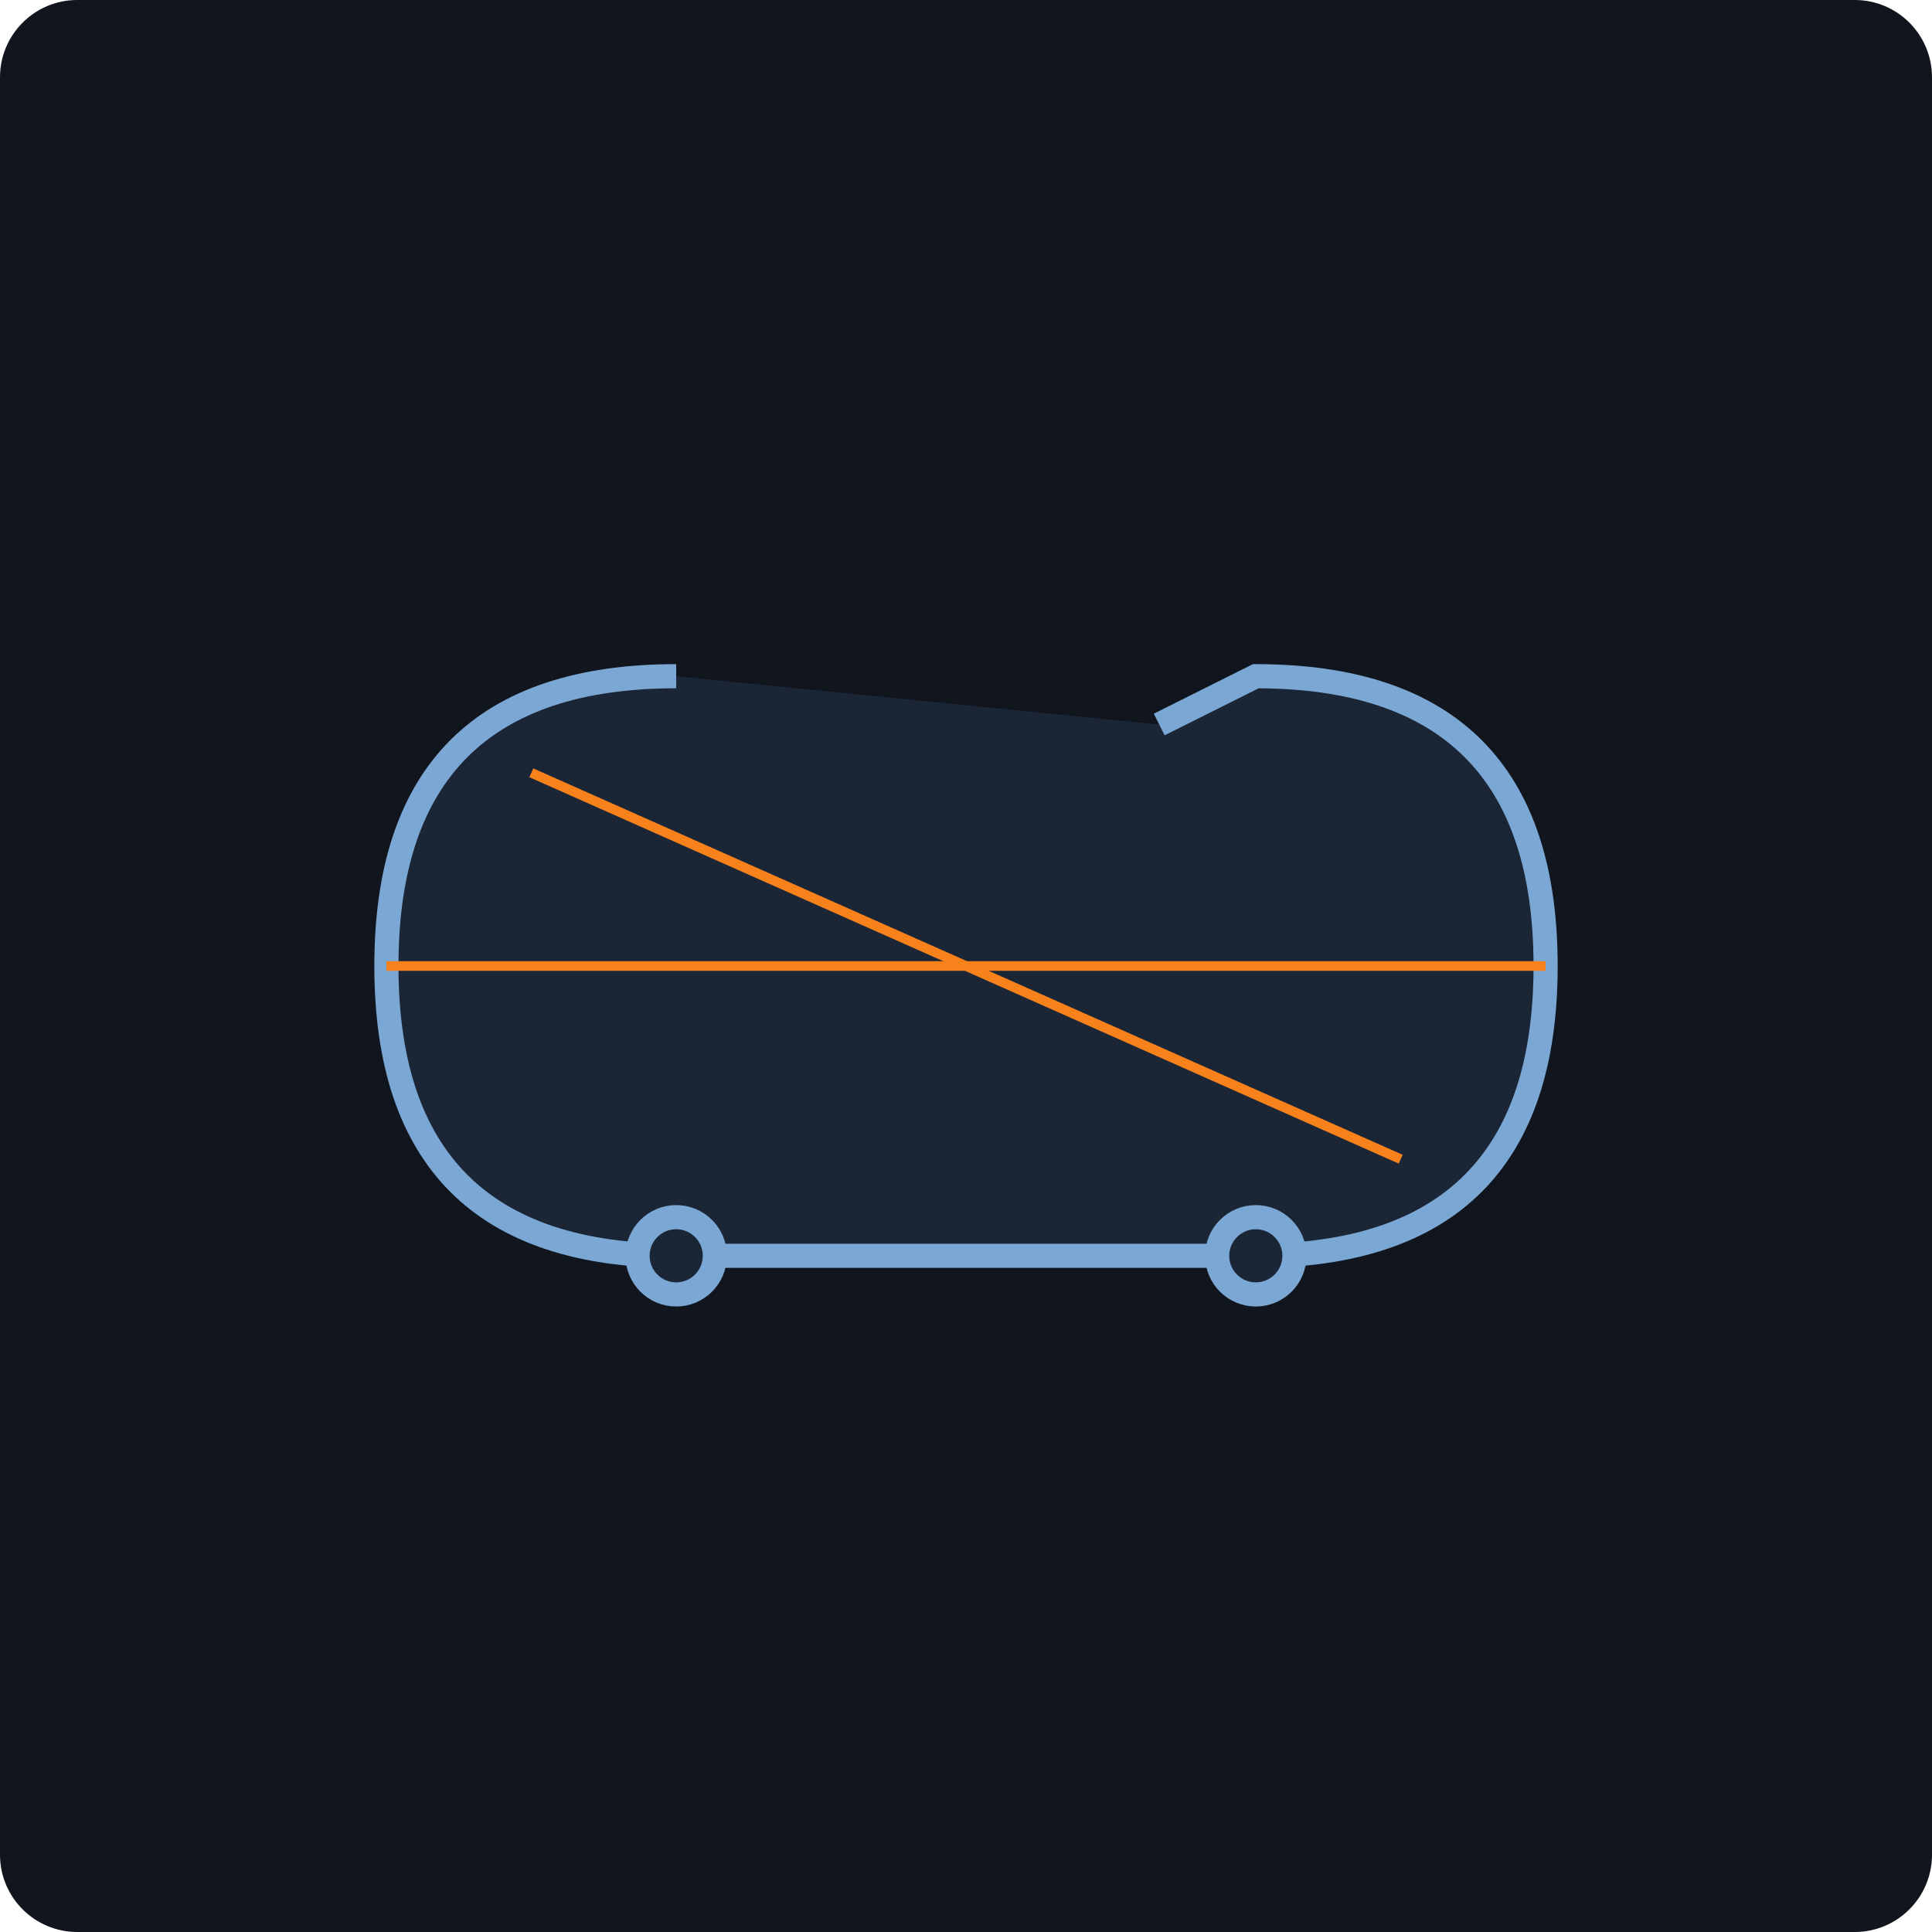
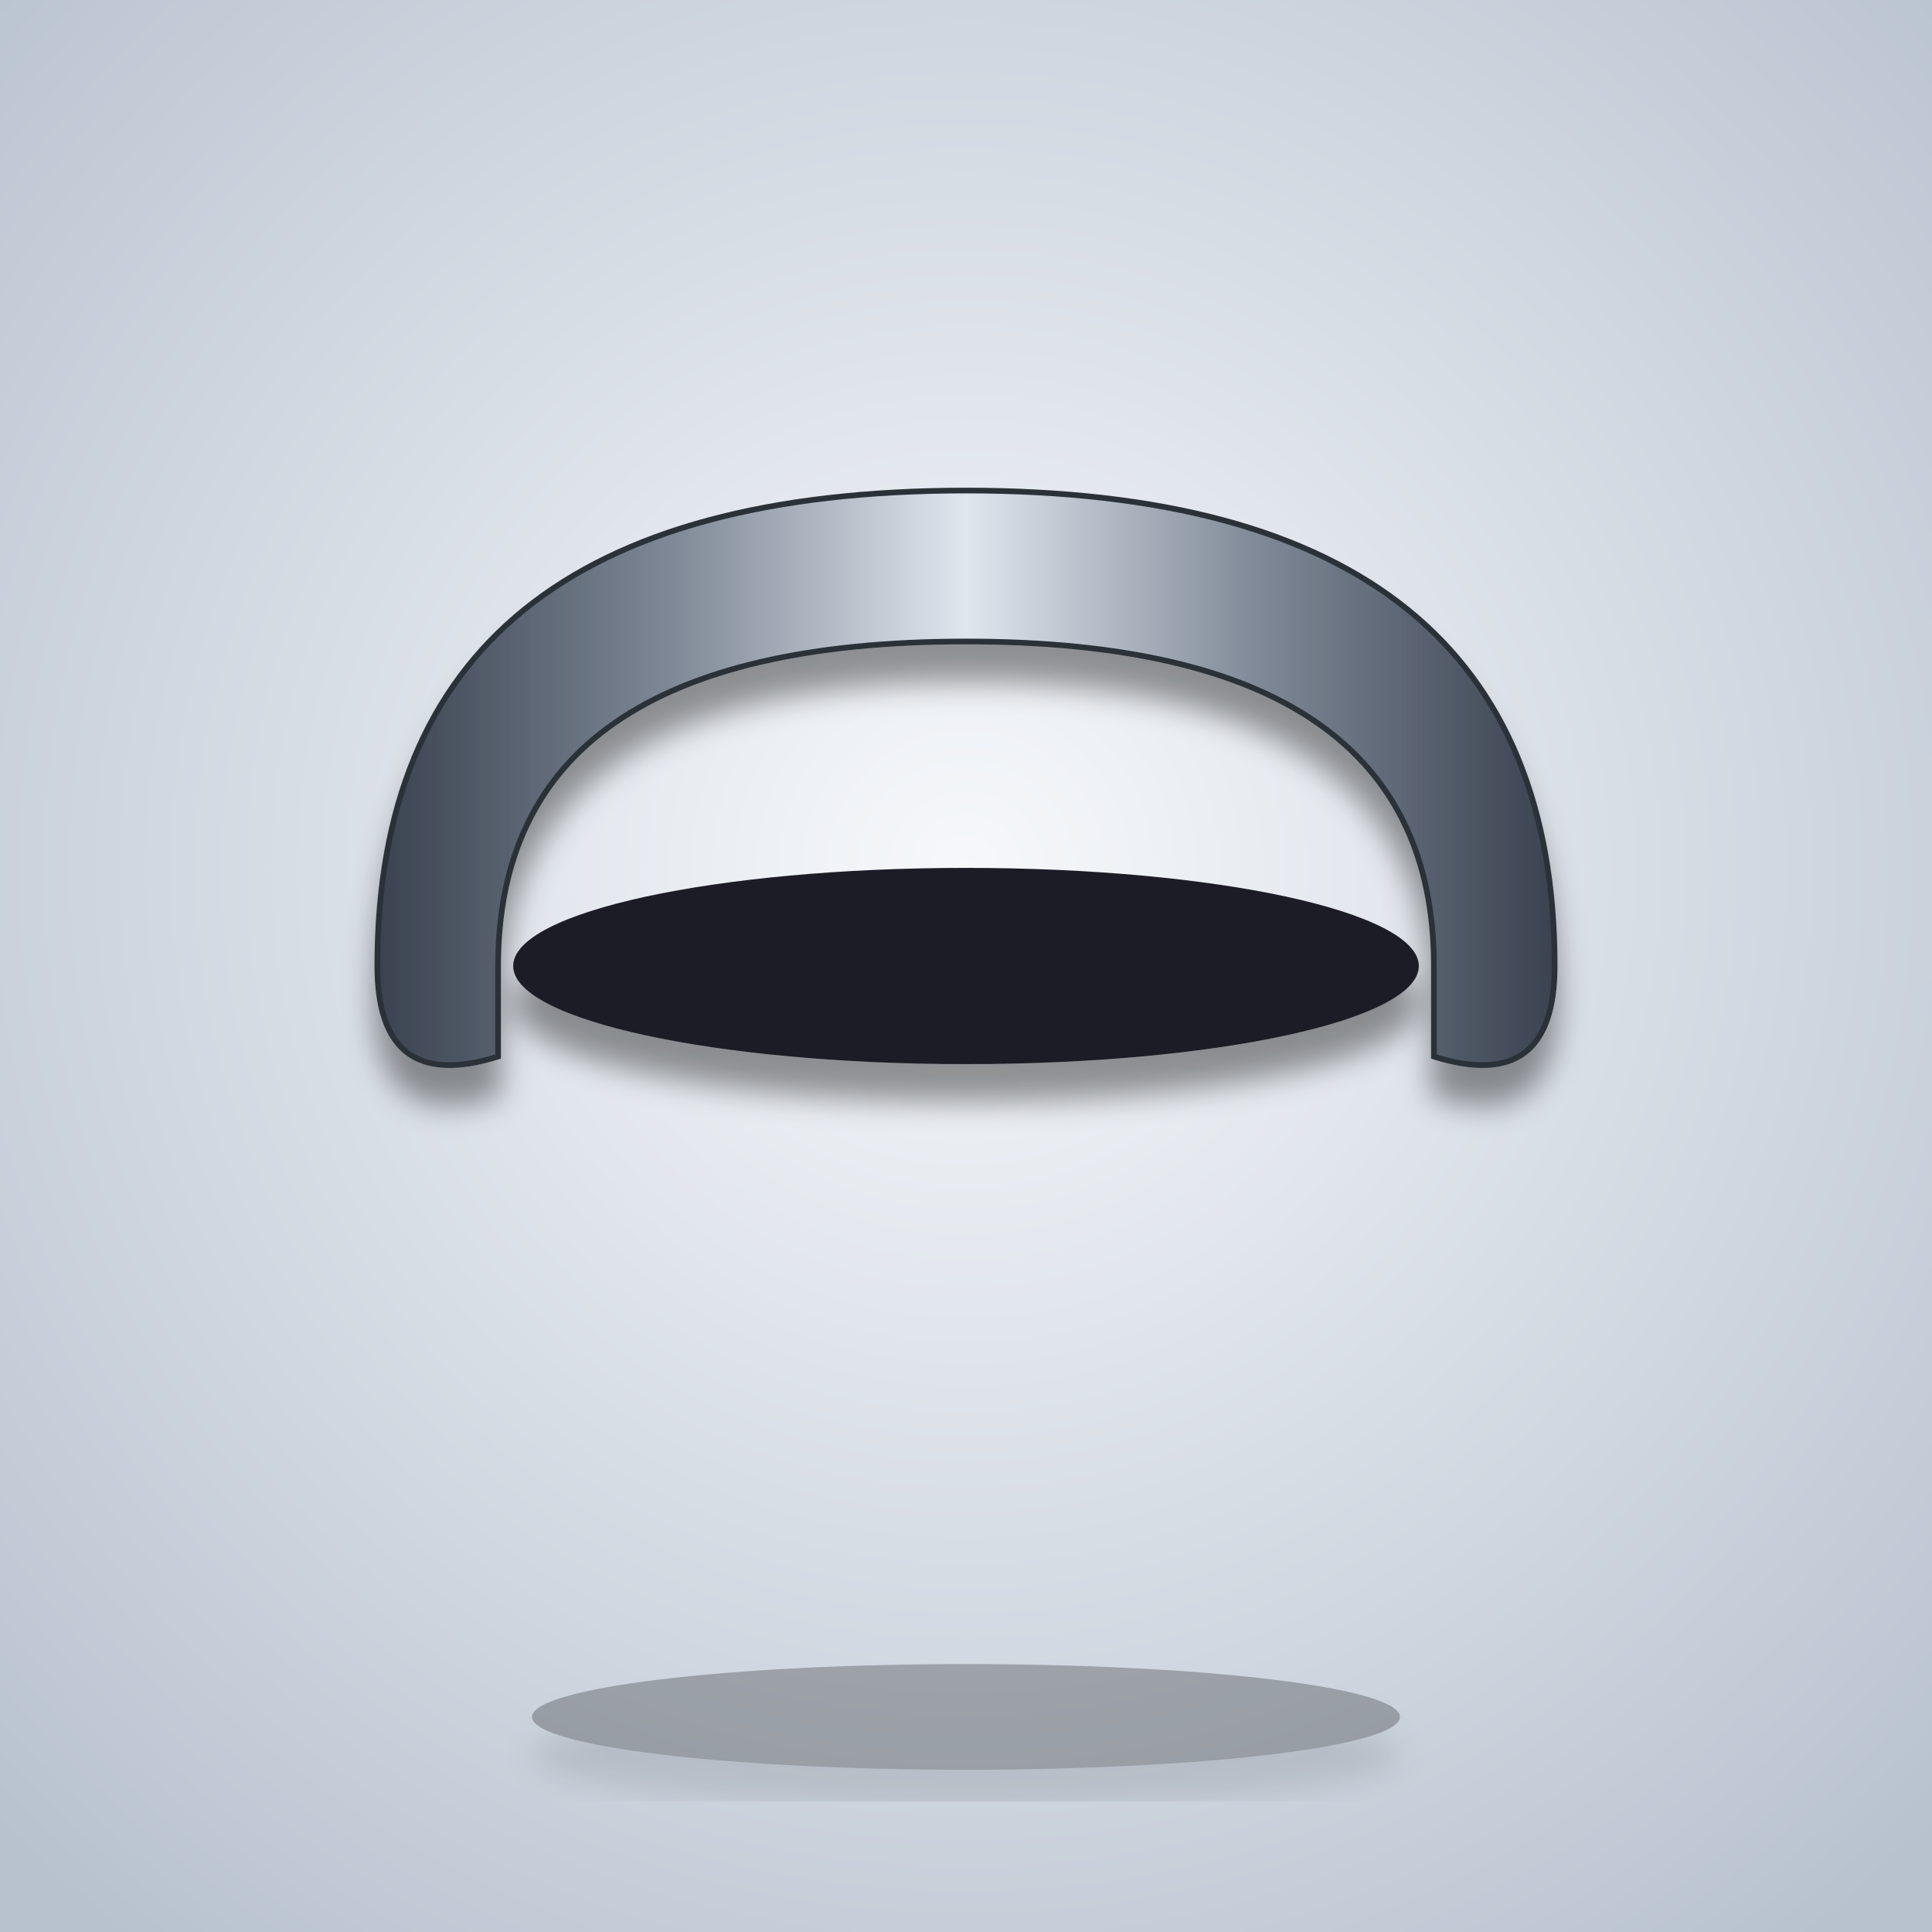
- <svg xmlns="http://www.w3.org/2000/svg" viewBox="0 0 200 200">
-   <rect width="200" height="200" fill="#11151d" rx="8" />
-   <g stroke="#7ba7d4" stroke-width="2.5" fill="none">
-     <path d="M70 70 Q40 70 40 100 Q40 130 70 130 L130 130 Q160 130 160 100 Q160 70 130 70 L120 75" fill="#1a2535" />
-     <circle cx="70" cy="130" r="4" fill="#1a2535" />
-     <circle cx="130" cy="130" r="4" fill="#1a2535" />
-   </g>
-   <g stroke="#f7811a" stroke-width="1" fill="none">
-     <line x1="40" y1="100" x2="160" y2="100" />
-     <line x1="55" y1="80" x2="145" y2="120" />
+ <svg xmlns="http://www.w3.org/2000/svg" viewBox="0 0 512 512" width="512" height="512">
+   <defs>
+     <radialGradient id="bg" cx="50%" cy="45%" r="70%">
+       <stop offset="0%" stop-color="#f6f8fb" />
+       <stop offset="100%" stop-color="#b8c2cf" />
+     </radialGradient>
+   </defs>
+   <rect width="100%" height="100%" fill="url(#bg)" />
+   <filter id="ds" x="-30%" y="-30%" width="160%" height="160%">
+     <feGaussianBlur in="SourceAlpha" stdDeviation="4" />
+     <feOffset dx="0" dy="10" />
+     <feComponentTransfer>
+       <feFuncA type="linear" slope="0.4" />
+     </feComponentTransfer>
+     <feMerge>
+       <feMergeNode />
+       <feMergeNode in="SourceGraphic" />
+     </feMerge>
+   </filter>
+   <linearGradient id="shaft" x1="0%" y1="0%" x2="100%" y2="0%">
+     <stop offset="0%" stop-color="#3a4250" />
+     <stop offset="25%" stop-color="#7e8896" />
+     <stop offset="50%" stop-color="#e0e6ee" />
+     <stop offset="75%" stop-color="#7e8896" />
+     <stop offset="100%" stop-color="#3a4250" />
+   </linearGradient>
+   <ellipse cx="256" cy="455" rx="115" ry="14" fill="#000" opacity="0.25" filter="url(#ds)" />
+   <g filter="url(#ds)">
+     <path d="M 100 256 Q 100 130 256 130 Q 412 130 412 256 Q 412 290 380 280 L 380 256 Q 380 170 256 170 Q 132 170 132 256 L 132 280 Q 100 290 100 256 Z" fill="url(#shaft)" stroke="#2a3038" stroke-width="1.5" transform="scale(-1,1) translate(-512,0)" />
+     <ellipse cx="256" cy="256" rx="120" ry="26" fill="#1a1e25" />
  </g>
</svg>
